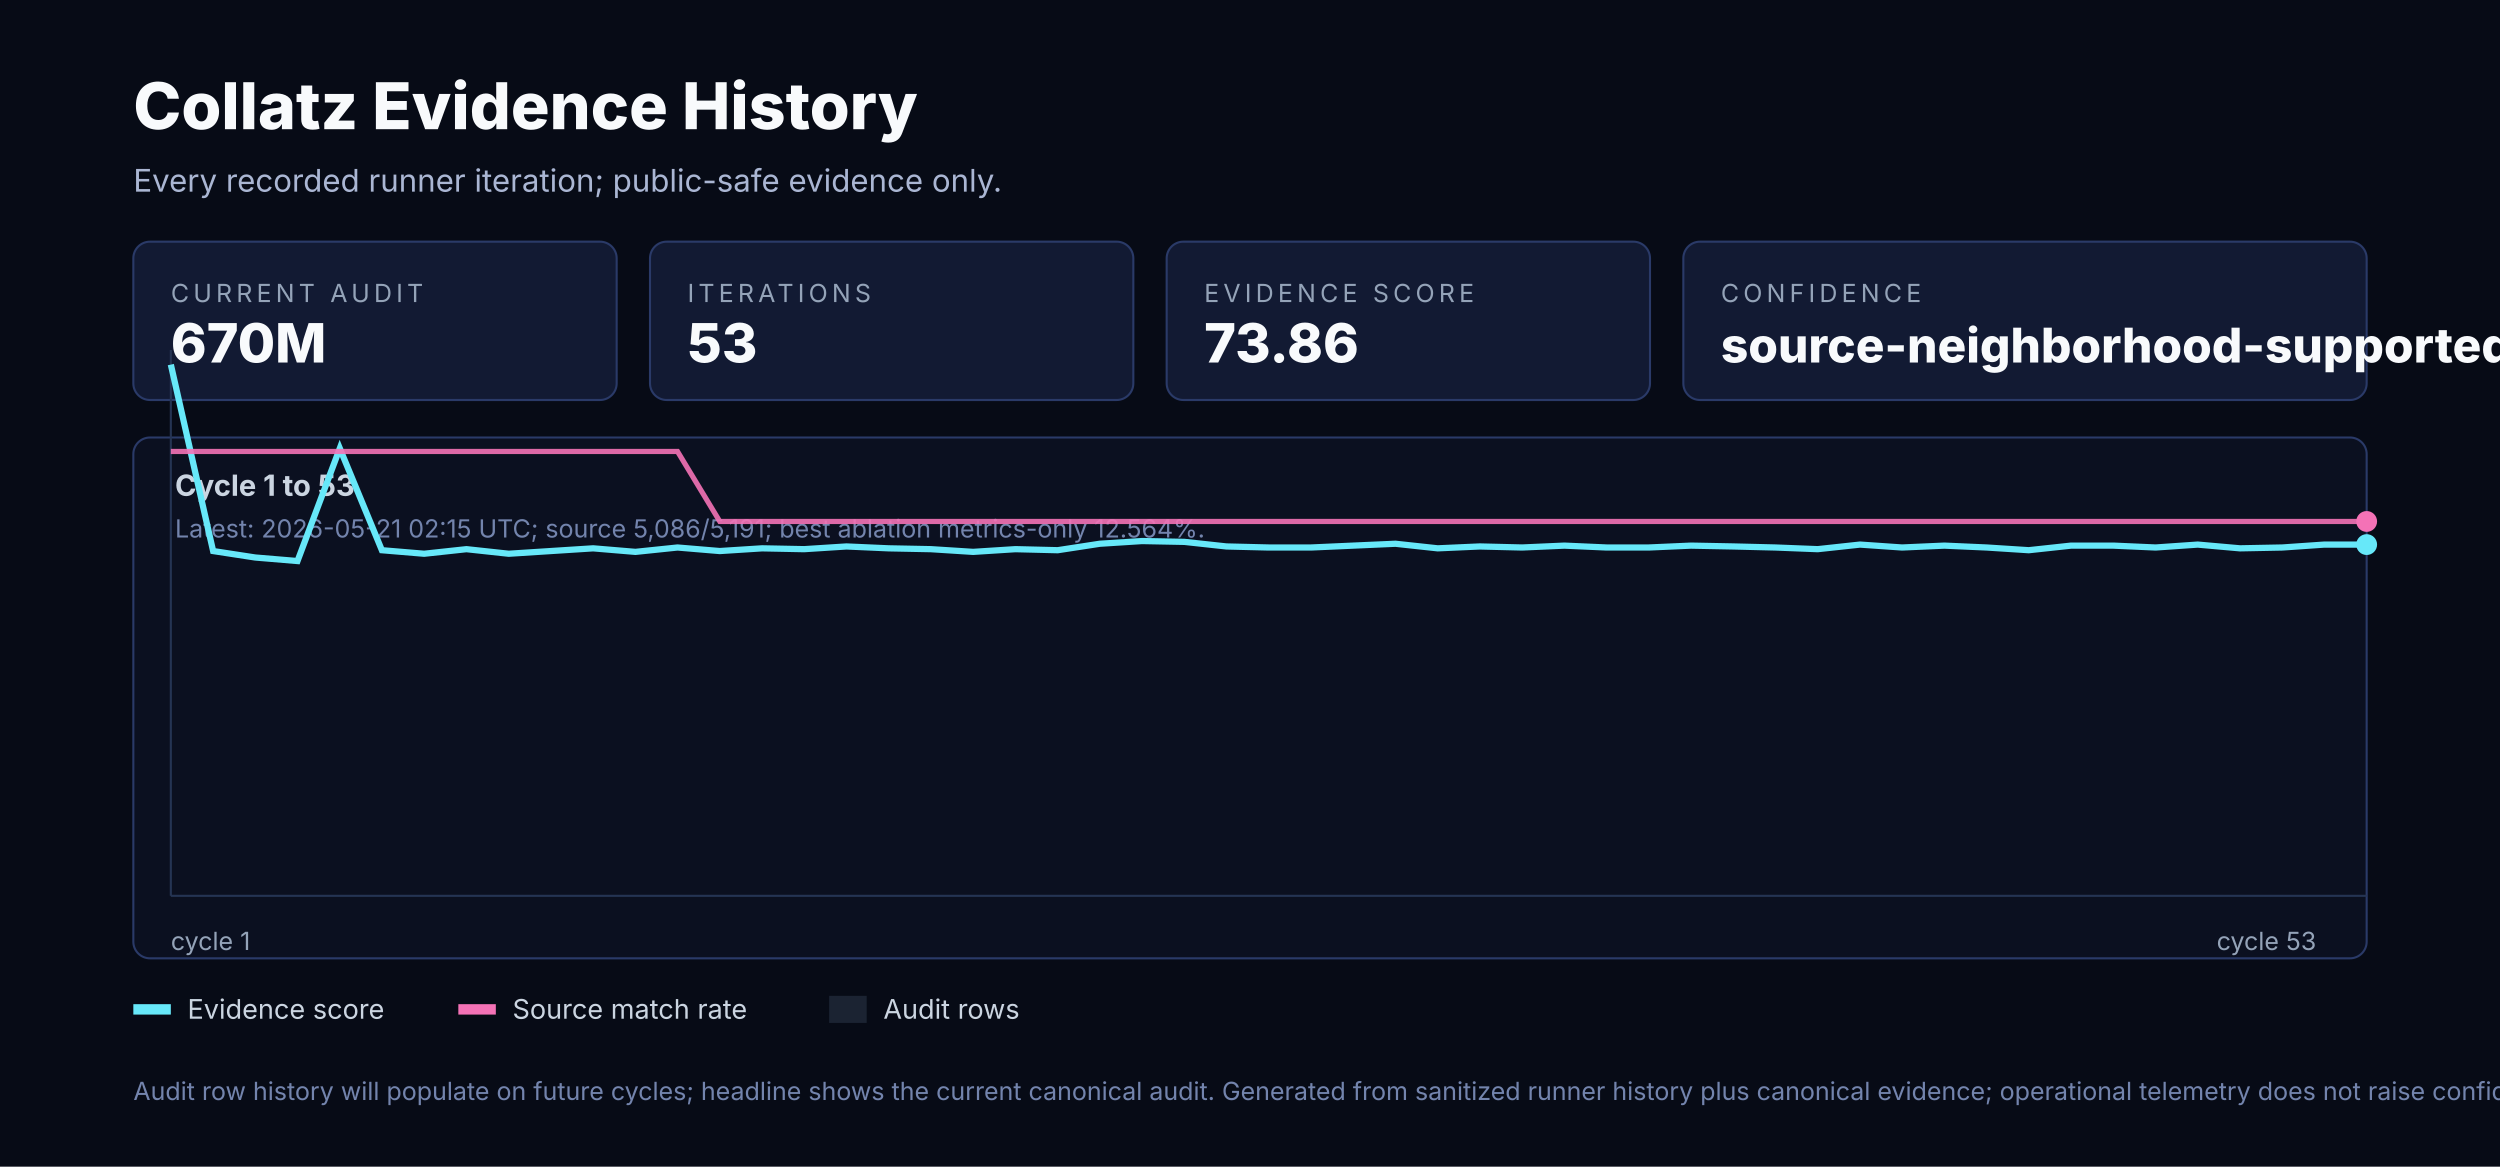
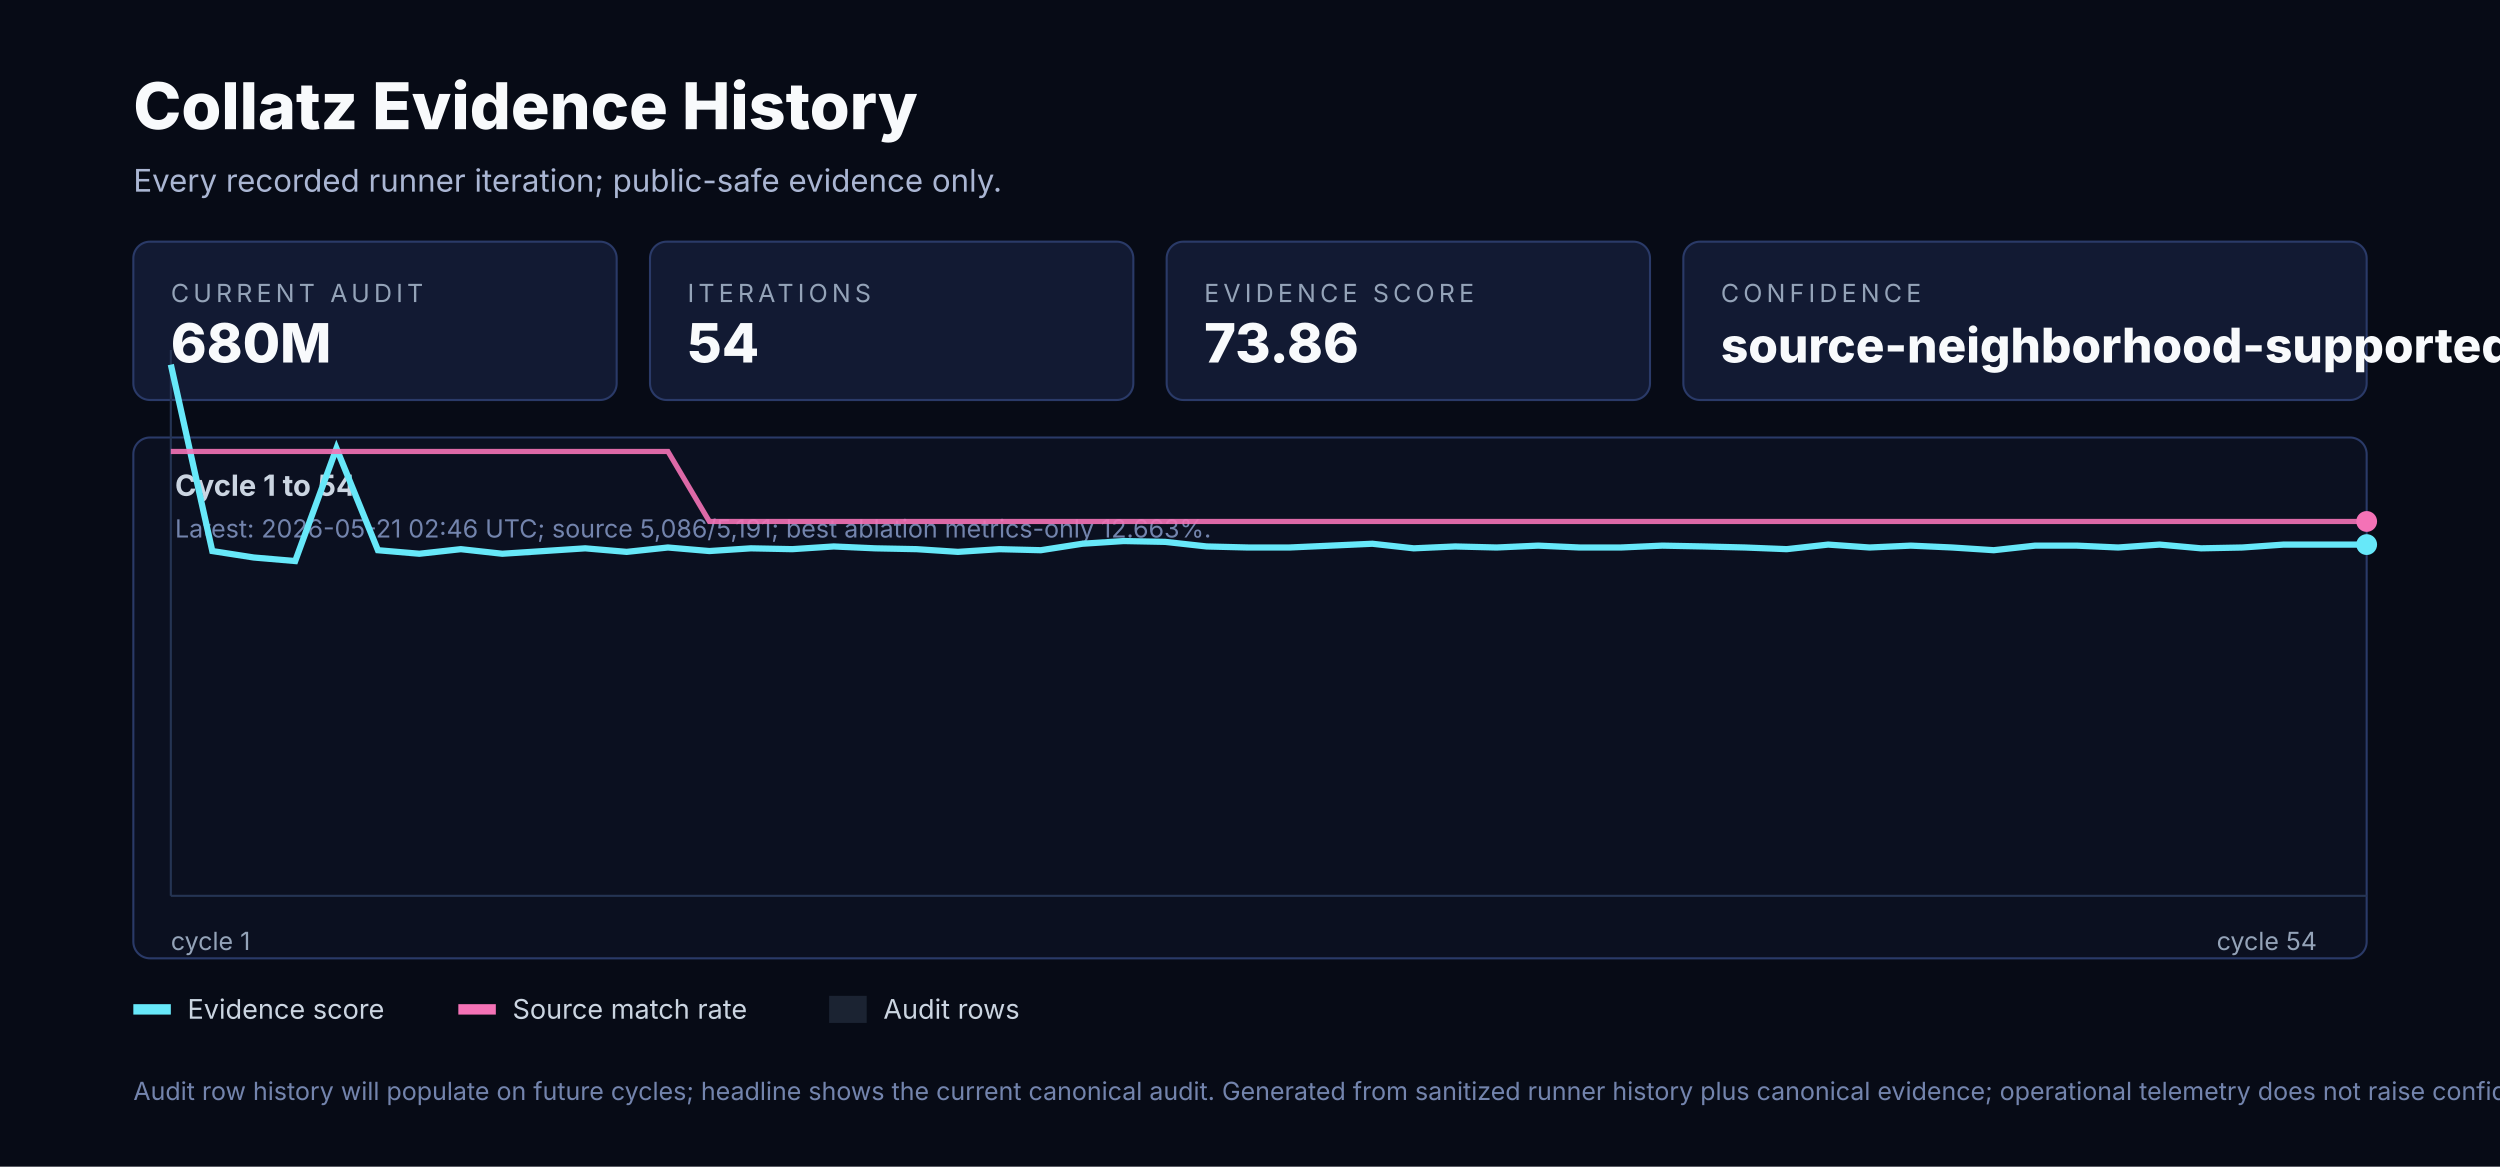
<svg xmlns="http://www.w3.org/2000/svg" width="1200" height="560" viewBox="0 0 1200 560" role="img" aria-labelledby="title desc">
  <rect width="1200" height="560" fill="#070b16" />
  <text x="64" y="62" fill="#f8fafc" font-family="Inter, ui-sans-serif, system-ui, sans-serif" font-size="31" font-weight="800">Collatz Evidence History</text>
  <text x="64" y="92" fill="#aab6d3" font-family="Inter, ui-sans-serif, system-ui, sans-serif" font-size="15">Every recorded runner iteration; public-safe evidence only.</text>
  <g>
    <rect x="64" y="116" width="232" height="76" rx="8" fill="#121a33" stroke="#2a3a68" />
    <text x="82" y="145" fill="#94a3b8" font-family="Inter, ui-sans-serif, system-ui, sans-serif" font-size="12" letter-spacing="2">CURRENT AUDIT</text>
-     <text x="82" y="174" fill="#f8fafc" font-family="Inter, ui-sans-serif, system-ui, sans-serif" font-size="26" font-weight="800">670M</text>
+     <text x="82" y="174" fill="#f8fafc" font-family="Inter, ui-sans-serif, system-ui, sans-serif" font-size="26" font-weight="800">680M</text>
  </g>
  <g>
    <rect x="312" y="116" width="232" height="76" rx="8" fill="#121a33" stroke="#2a3a68" />
    <text x="330" y="145" fill="#94a3b8" font-family="Inter, ui-sans-serif, system-ui, sans-serif" font-size="12" letter-spacing="2">ITERATIONS</text>
-     <text x="330" y="174" fill="#f8fafc" font-family="Inter, ui-sans-serif, system-ui, sans-serif" font-size="26" font-weight="800">53</text>
+     <text x="330" y="174" fill="#f8fafc" font-family="Inter, ui-sans-serif, system-ui, sans-serif" font-size="26" font-weight="800">54</text>
  </g>
  <g>
    <rect x="560" y="116" width="232" height="76" rx="8" fill="#121a33" stroke="#2a3a68" />
    <text x="578" y="145" fill="#94a3b8" font-family="Inter, ui-sans-serif, system-ui, sans-serif" font-size="12" letter-spacing="2">EVIDENCE SCORE</text>
    <text x="578" y="174" fill="#f8fafc" font-family="Inter, ui-sans-serif, system-ui, sans-serif" font-size="26" font-weight="800">73.86</text>
  </g>
  <g>
    <rect x="808" y="116" width="328" height="76" rx="8" fill="#121a33" stroke="#2a3a68" />
    <text x="826" y="145" fill="#94a3b8" font-family="Inter, ui-sans-serif, system-ui, sans-serif" font-size="12" letter-spacing="2">CONFIDENCE</text>
    <text x="826" y="174" fill="#f8fafc" font-family="Inter, ui-sans-serif, system-ui, sans-serif" font-size="23" font-weight="800">source-neighborhood-supported</text>
  </g>
  <g>
    <rect x="64" y="210" width="1072" height="250" rx="8" fill="#0b1020" stroke="#2a3a68" />
    <line x1="82" y1="168" x2="82" y2="430" stroke="#253453" />
    <line x1="82" y1="430" x2="1136" y2="430" stroke="#253453" />
-     <text x="84" y="238" fill="#cbd5e1" font-family="Inter, ui-sans-serif, system-ui, sans-serif" font-size="14" font-weight="700">Cycle 1 to 53</text>
-     <text x="84" y="258" fill="#7384ad" font-family="Inter, ui-sans-serif, system-ui, sans-serif" font-size="12">Latest: 2026-05-21 02:15 UTC; source 5,086/5,191; best ablation metrics-only 12.564%.</text>
-     <polyline points="82.0,175.0 102.3,264.5 122.5,267.6 142.8,269.3 163.1,215.2 183.3,264.1 203.6,265.8 223.9,263.6 244.2,265.8 264.4,264.5 284.7,263.2 305.0,264.9 325.2,262.8 345.5,264.5 365.8,263.2 386.0,263.6 406.3,262.3 426.6,263.2 446.8,263.6 467.1,264.9 487.4,263.6 507.7,264.1 527.9,261.0 548.2,259.7 568.5,260.1 588.7,262.3 609.0,262.8 629.3,262.8 649.5,261.9 669.8,261.0 690.1,263.2 710.3,262.3 730.6,262.8 750.9,261.9 771.2,262.8 791.4,262.8 811.7,261.9 832.0,262.3 852.2,262.8 872.5,263.6 892.8,261.4 913.0,262.8 933.3,261.9 953.6,262.8 973.8,264.1 994.1,261.9 1014.4,261.9 1034.7,262.8 1054.9,261.4 1075.2,263.2 1095.5,262.8 1115.7,261.4 1136.0,261.4" fill="none" stroke="#67e8f9" stroke-width="3" />
-     <polyline points="82.0,216.7 102.3,216.7 122.5,216.7 142.8,216.7 163.1,216.7 183.3,216.7 203.6,216.7 223.9,216.7 244.2,216.7 264.4,216.7 284.7,216.7 305.0,216.7 325.2,216.7 345.5,250.3 365.8,250.3 386.0,250.3 406.3,250.3 426.6,250.3 446.8,250.3 467.1,250.3 487.4,250.3 507.7,250.3 527.9,250.3 548.2,250.3 568.5,250.3 588.7,250.3 609.0,250.3 629.3,250.3 649.5,250.3 669.8,250.3 690.1,250.3 710.3,250.3 730.6,250.3 750.9,250.3 771.2,250.3 791.4,250.3 811.7,250.3 832.0,250.3 852.2,250.3 872.5,250.3 892.8,250.3 913.0,250.3 933.3,250.3 953.6,250.3 973.8,250.3 994.1,250.3 1014.4,250.3 1034.7,250.3 1054.9,250.3 1075.2,250.3 1095.5,250.3 1115.7,250.3 1136.0,250.3" fill="none" stroke="#f472b6" stroke-width="2.5" opacity="0.9" />
+     <text x="84" y="238" fill="#cbd5e1" font-family="Inter, ui-sans-serif, system-ui, sans-serif" font-size="14" font-weight="700">Cycle 1 to 54</text>
+     <text x="84" y="258" fill="#7384ad" font-family="Inter, ui-sans-serif, system-ui, sans-serif" font-size="12">Latest: 2026-05-21 02:46 UTC; source 5,086/5,191; best ablation metrics-only 12.663%.</text>
+     <polyline points="82.0,175.0 101.9,264.5 121.8,267.6 141.7,269.3 161.5,215.2 181.4,264.1 201.3,265.8 221.2,263.6 241.1,265.8 261.0,264.5 280.9,263.2 300.8,264.9 320.6,262.8 340.5,264.5 360.4,263.2 380.3,263.6 400.2,262.3 420.1,263.2 440.0,263.6 459.8,264.9 479.7,263.6 499.6,264.1 519.5,261.0 539.4,259.7 559.3,260.1 579.2,262.3 599.1,262.8 618.9,262.8 638.8,261.9 658.7,261.0 678.6,263.2 698.5,262.3 718.4,262.8 738.3,261.9 758.2,262.8 778.0,262.8 797.9,261.9 817.8,262.3 837.7,262.8 857.6,263.6 877.5,261.4 897.4,262.8 917.2,261.9 937.1,262.8 957.0,264.1 976.9,261.9 996.8,261.9 1016.7,262.8 1036.6,261.4 1056.5,263.2 1076.3,262.8 1096.2,261.4 1116.1,261.4 1136.0,261.4" fill="none" stroke="#67e8f9" stroke-width="3" />
+     <polyline points="82.0,216.7 101.9,216.7 121.8,216.7 141.7,216.7 161.5,216.7 181.4,216.7 201.3,216.7 221.2,216.7 241.1,216.7 261.0,216.7 280.9,216.7 300.8,216.7 320.6,216.7 340.5,250.3 360.4,250.3 380.3,250.3 400.2,250.3 420.1,250.3 440.0,250.3 459.8,250.3 479.7,250.3 499.6,250.3 519.5,250.3 539.4,250.3 559.3,250.3 579.2,250.3 599.1,250.3 618.9,250.3 638.8,250.3 658.7,250.3 678.6,250.3 698.5,250.3 718.4,250.3 738.3,250.3 758.2,250.3 778.0,250.3 797.9,250.3 817.8,250.3 837.7,250.3 857.6,250.3 877.5,250.3 897.4,250.3 917.2,250.3 937.1,250.3 957.0,250.3 976.9,250.3 996.8,250.3 1016.7,250.3 1036.6,250.3 1056.5,250.3 1076.3,250.3 1096.2,250.3 1116.1,250.3 1136.0,250.3" fill="none" stroke="#f472b6" stroke-width="2.5" opacity="0.9" />
    <circle cx="1136.0" cy="261.4" r="5" fill="#67e8f9" />
    <circle cx="1136.0" cy="250.3" r="5" fill="#f472b6" />
    <text x="82" y="456" fill="#94a3b8" font-family="Inter, ui-sans-serif, system-ui, sans-serif" font-size="12">cycle 1</text>
-     <text x="1064" y="456" fill="#94a3b8" font-family="Inter, ui-sans-serif, system-ui, sans-serif" font-size="12">cycle 53</text>
+     <text x="1064" y="456" fill="#94a3b8" font-family="Inter, ui-sans-serif, system-ui, sans-serif" font-size="12">cycle 54</text>
  </g>
  <g>
    <rect x="64" y="482" width="18" height="5" fill="#67e8f9" />
    <text x="90" y="489" fill="#cbd5e1" font-family="Inter, ui-sans-serif, system-ui, sans-serif" font-size="13">Evidence score</text>
    <rect x="220" y="482" width="18" height="5" fill="#f472b6" />
    <text x="246" y="489" fill="#cbd5e1" font-family="Inter, ui-sans-serif, system-ui, sans-serif" font-size="13">Source match rate</text>
    <rect x="398" y="478" width="18" height="13" fill="#334155" opacity="0.45" />
    <text x="424" y="489" fill="#cbd5e1" font-family="Inter, ui-sans-serif, system-ui, sans-serif" font-size="13">Audit rows</text>
  </g>
  <text x="64" y="528" fill="#7384ad" font-family="Inter, ui-sans-serif, system-ui, sans-serif" font-size="12">Audit row history will populate on future cycles; headline shows the current canonical audit. Generated from sanitized runner history plus canonical evidence; operational telemetry does not raise confidence.</text>
</svg>
